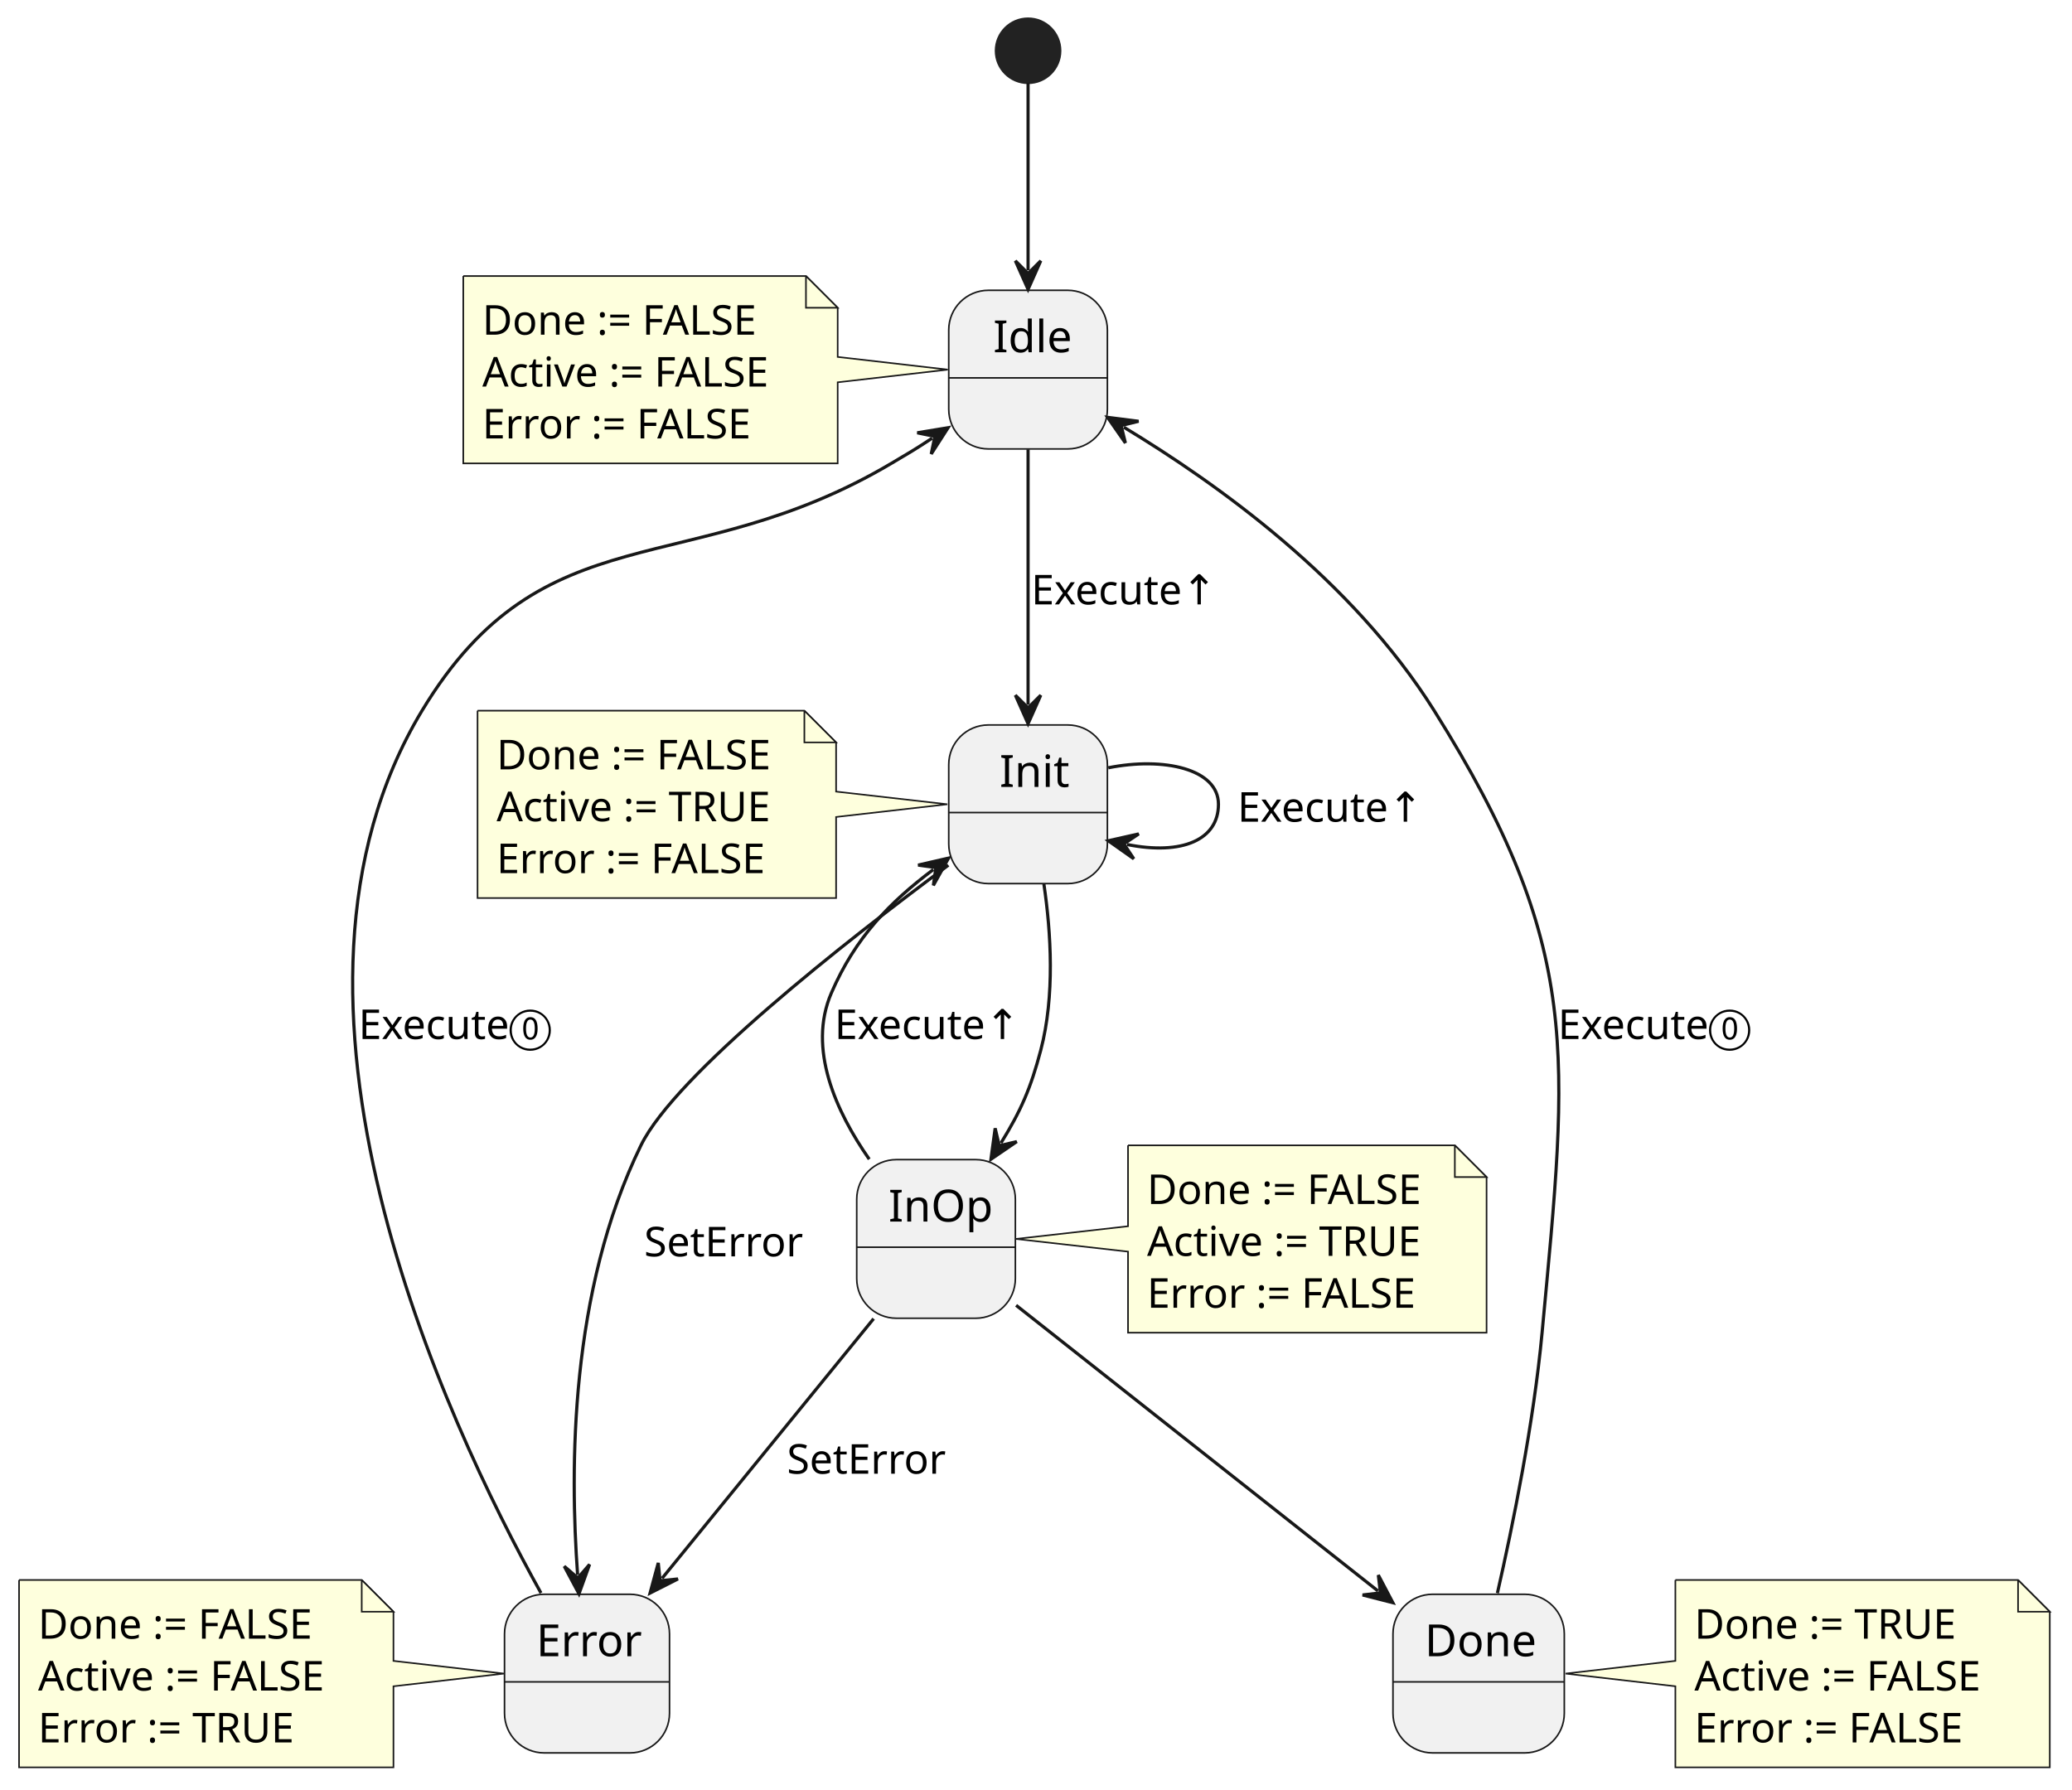
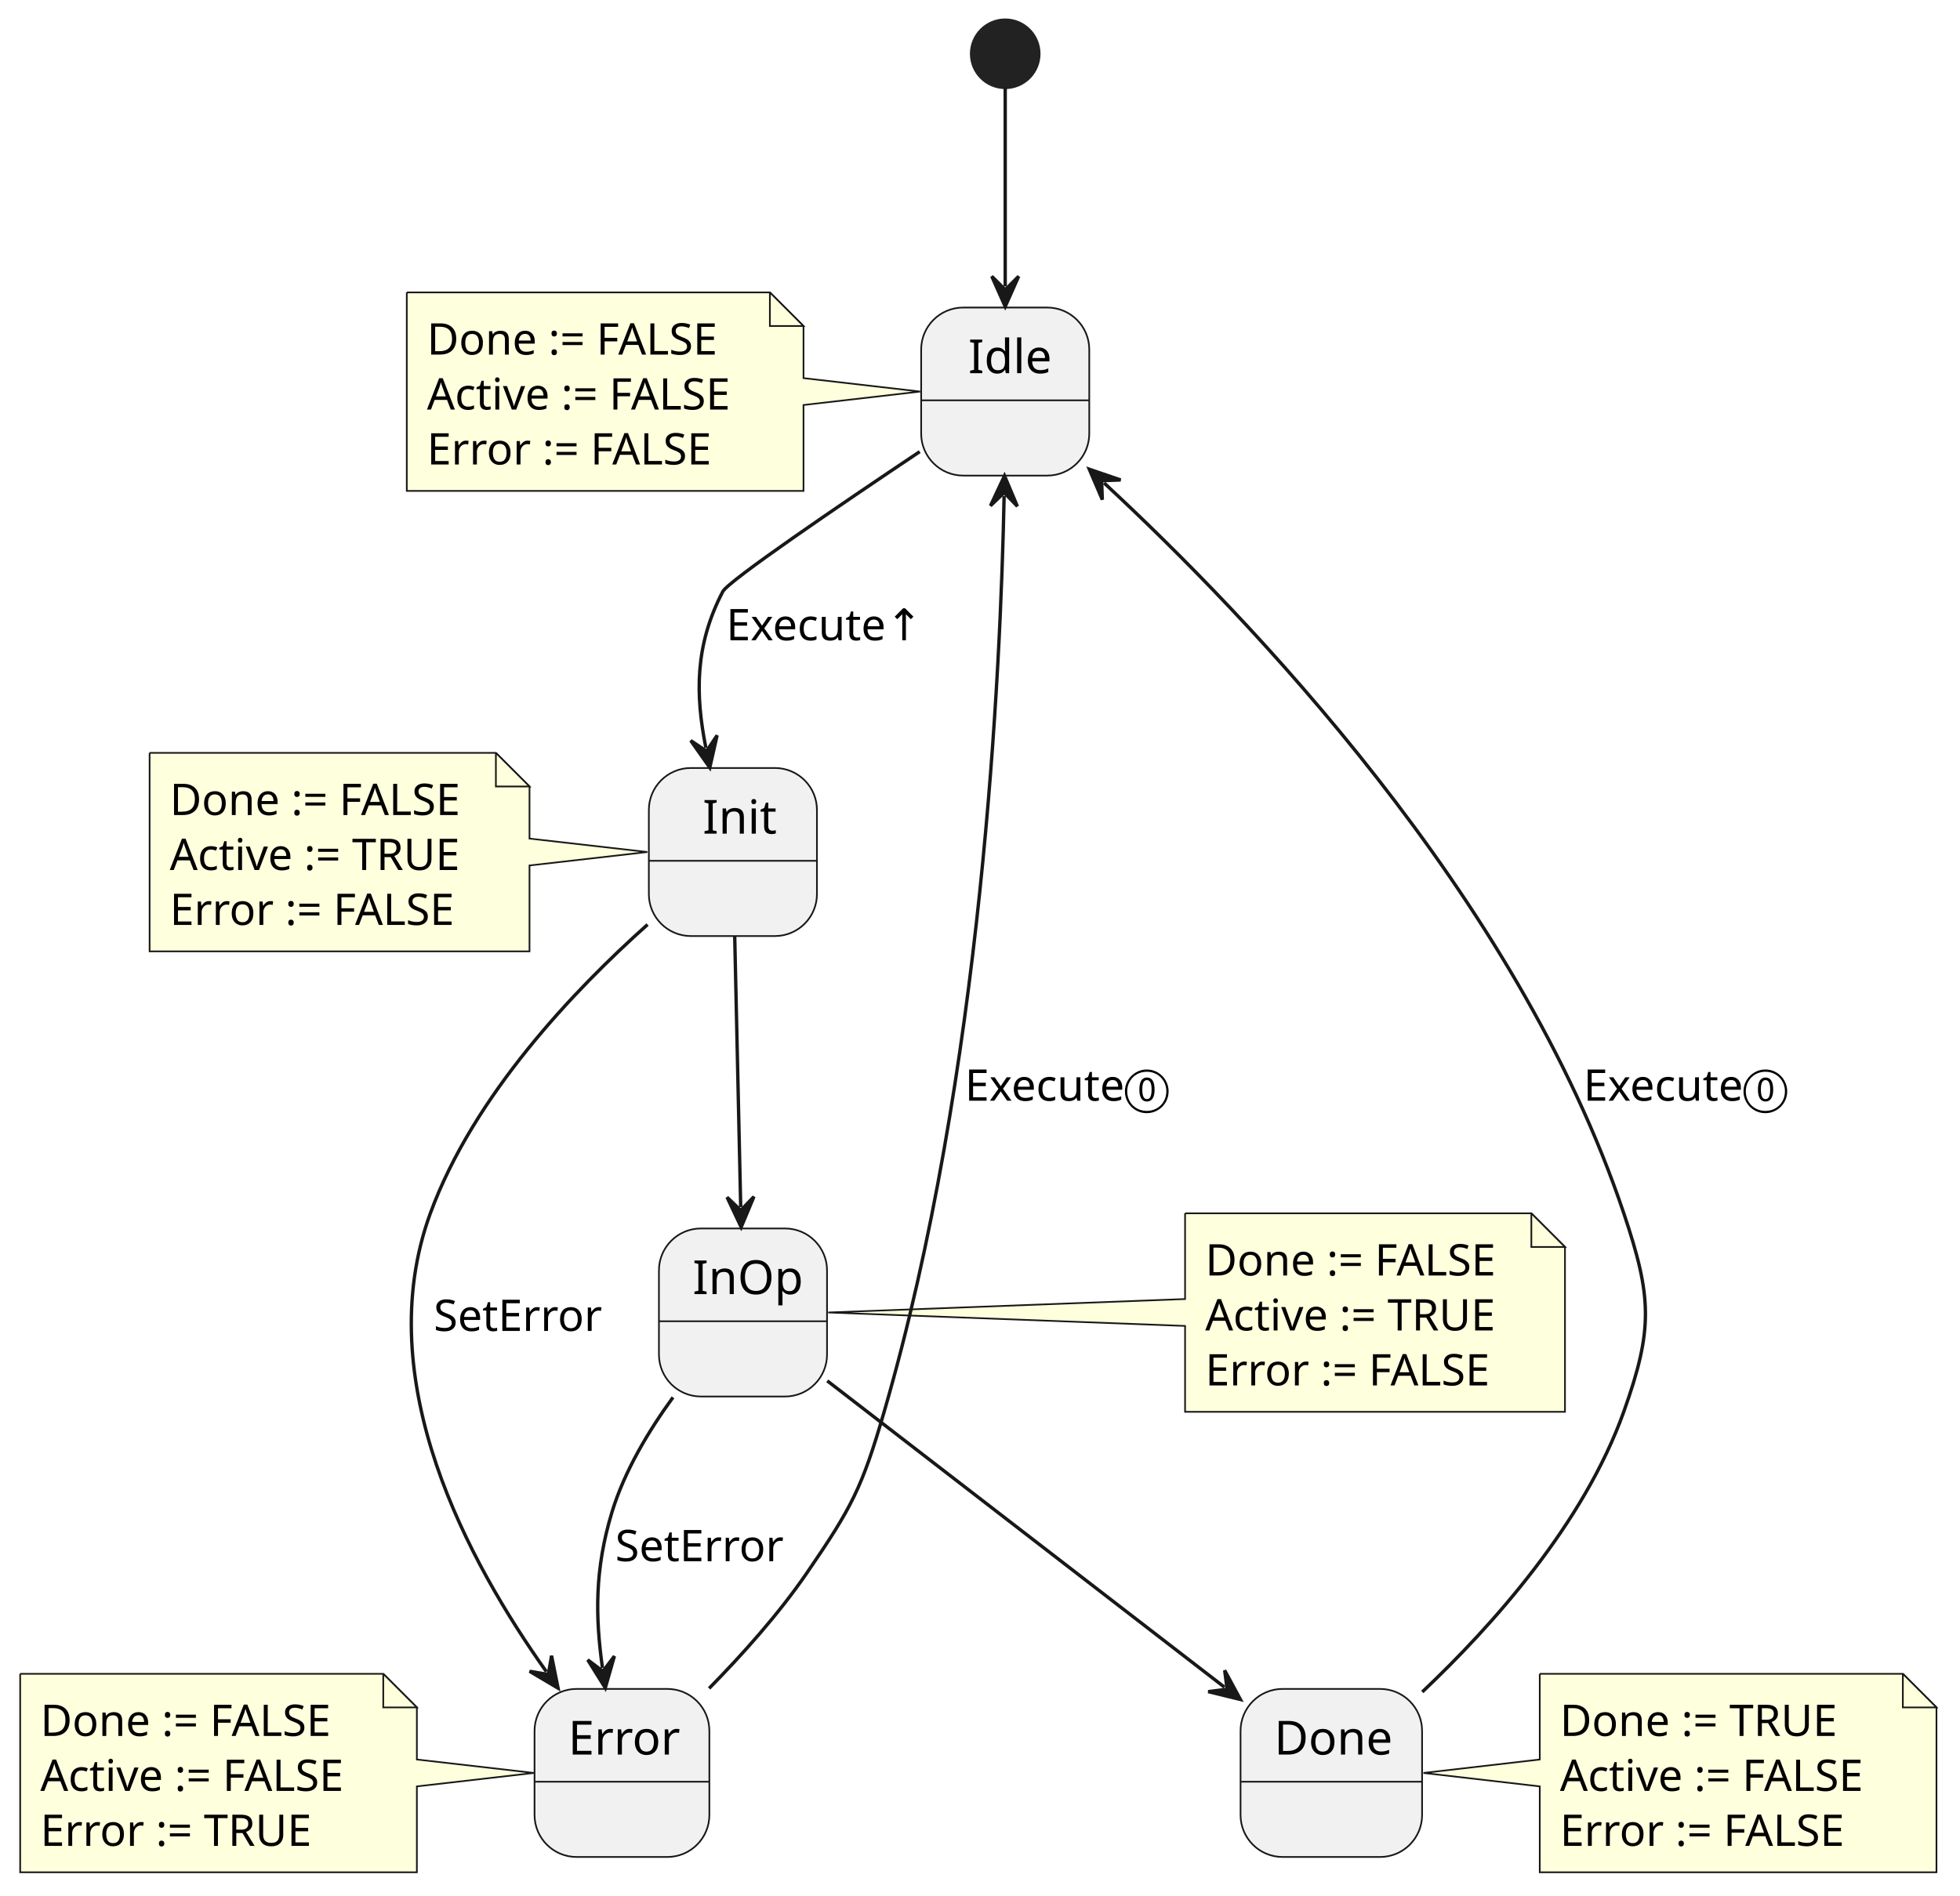
- <svg xmlns="http://www.w3.org/2000/svg" contentStyleType="text/css" height="564px" preserveAspectRatio="none" style="width:653px;height:564px;background:#FFFFFF;" version="1.1" viewBox="0 0 653 564" width="653px" zoomAndPan="magnify">
+ <svg xmlns="http://www.w3.org/2000/svg" contentStyleType="text/css" height="564px" preserveAspectRatio="none" style="width:583px;height:564px;background:#FFFFFF;" version="1.1" viewBox="0 0 583 564" width="583px" zoomAndPan="magnify">
  <defs />
  <g>
-     <ellipse cx="324" cy="16" fill="#222222" rx="10" ry="10" style="stroke:#222222;stroke-width:1.0;" />
+     <ellipse cx="299" cy="16" fill="#222222" rx="10" ry="10" style="stroke:#222222;stroke-width:1.0;" />
    <g id="Idle">
-       <rect fill="#F1F1F1" height="50" rx="12.5" ry="12.5" style="stroke:#181818;stroke-width:0.5;" width="50" x="299" y="91.5" />
-       <line style="stroke:#181818;stroke-width:0.5;" x1="299" x2="349" y1="119.109" y2="119.109" />
-       <text fill="#000000" font-family="sans-serif" font-size="14" lengthAdjust="spacing" textLength="22" x="313" y="111.033">Idle</text>
+       <rect fill="#F1F1F1" height="50" rx="12.5" ry="12.5" style="stroke:#181818;stroke-width:0.5;" width="50" x="274" y="91.5" />
+       <line style="stroke:#181818;stroke-width:0.5;" x1="274" x2="324" y1="119.109" y2="119.109" />
+       <text fill="#000000" font-family="sans-serif" font-size="14" lengthAdjust="spacing" textLength="22" x="288" y="111.033">Idle</text>
    </g>
    <g id="Init">
-       <rect fill="#F1F1F1" height="50" rx="12.5" ry="12.5" style="stroke:#181818;stroke-width:0.5;" width="50" x="299" y="228.5" />
-       <line style="stroke:#181818;stroke-width:0.5;" x1="299" x2="349" y1="256.109" y2="256.109" />
-       <text fill="#000000" font-family="sans-serif" font-size="14" lengthAdjust="spacing" textLength="18" x="315" y="248.033">Init</text>
+       <rect fill="#F1F1F1" height="50" rx="12.5" ry="12.5" style="stroke:#181818;stroke-width:0.5;" width="50" x="193" y="228.5" />
+       <line style="stroke:#181818;stroke-width:0.5;" x1="193" x2="243" y1="256.109" y2="256.109" />
+       <text fill="#000000" font-family="sans-serif" font-size="14" lengthAdjust="spacing" textLength="18" x="209" y="248.033">Init</text>
    </g>
    <g id="elem_GMN7">
-       <path d="M146,87 L146,146.055 A0,0 0 0 0 146,146.055 L264,146.055 A0,0 0 0 0 264,146.055 L264,120.5 L298.7,116.5 L264,112.5 L264,97 L254,87 L146,87 A0,0 0 0 0 146,87 " fill="#FEFFDD" style="stroke:#181818;stroke-width:0.5;" />
-       <path d="M254,87 L254,97 L264,97 L254,87 " fill="#FEFFDD" style="stroke:#181818;stroke-width:0.5;" />
-       <text fill="#000000" font-family="sans-serif" font-size="13" lengthAdjust="spacing" textLength="92" x="152" y="105.495">Done := FALSE</text>
-       <text fill="#000000" font-family="sans-serif" font-size="13" lengthAdjust="spacing" textLength="97" x="152" y="121.847">Active := FALSE</text>
-       <text fill="#000000" font-family="sans-serif" font-size="13" lengthAdjust="spacing" textLength="90" x="152" y="138.198">Error := FALSE</text>
+       <path d="M121,87 L121,146.055 A0,0 0 0 0 121,146.055 L239,146.055 A0,0 0 0 0 239,146.055 L239,120.5 L273.7,116.5 L239,112.5 L239,97 L229,87 L121,87 A0,0 0 0 0 121,87 " fill="#FEFFDD" style="stroke:#181818;stroke-width:0.5;" />
+       <path d="M229,87 L229,97 L239,97 L229,87 " fill="#FEFFDD" style="stroke:#181818;stroke-width:0.5;" />
+       <text fill="#000000" font-family="sans-serif" font-size="13" lengthAdjust="spacing" textLength="92" x="127" y="105.495">Done := FALSE</text>
+       <text fill="#000000" font-family="sans-serif" font-size="13" lengthAdjust="spacing" textLength="97" x="127" y="121.847">Active := FALSE</text>
+       <text fill="#000000" font-family="sans-serif" font-size="13" lengthAdjust="spacing" textLength="90" x="127" y="138.198">Error := FALSE</text>
    </g>
    <g id="Error">
      <rect fill="#F1F1F1" height="50" rx="12.5" ry="12.5" style="stroke:#181818;stroke-width:0.5;" width="52" x="159" y="502.5" />
      <line style="stroke:#181818;stroke-width:0.5;" x1="159" x2="211" y1="530.109" y2="530.109" />
      <text fill="#000000" font-family="sans-serif" font-size="14" lengthAdjust="spacing" textLength="32" x="169" y="522.033">Error</text>
    </g>
    <g id="InOp">
-       <rect fill="#F1F1F1" height="50" rx="12.5" ry="12.5" style="stroke:#181818;stroke-width:0.5;" width="50" x="270" y="365.5" />
-       <line style="stroke:#181818;stroke-width:0.5;" x1="270" x2="320" y1="393.109" y2="393.109" />
-       <text fill="#000000" font-family="sans-serif" font-size="14" lengthAdjust="spacing" textLength="30" x="280" y="385.033">InOp</text>
+       <rect fill="#F1F1F1" height="50" rx="12.5" ry="12.5" style="stroke:#181818;stroke-width:0.5;" width="50" x="196" y="365.5" />
+       <line style="stroke:#181818;stroke-width:0.5;" x1="196" x2="246" y1="393.109" y2="393.109" />
+       <text fill="#000000" font-family="sans-serif" font-size="14" lengthAdjust="spacing" textLength="30" x="206" y="385.033">InOp</text>
    </g>
-     <g id="elem_GMN15">
-       <path d="M150.5,224 L150.5,283.055 A0,0 0 0 0 150.5,283.055 L263.5,283.055 A0,0 0 0 0 263.5,283.055 L263.5,257.5 L298.55,253.5 L263.5,249.5 L263.5,234 L253.5,224 L150.5,224 A0,0 0 0 0 150.5,224 " fill="#FEFFDD" style="stroke:#181818;stroke-width:0.5;" />
-       <path d="M253.5,224 L253.5,234 L263.5,234 L253.5,224 " fill="#FEFFDD" style="stroke:#181818;stroke-width:0.5;" />
-       <text fill="#000000" font-family="sans-serif" font-size="13" lengthAdjust="spacing" textLength="92" x="156.5" y="242.495">Done := FALSE</text>
-       <text fill="#000000" font-family="sans-serif" font-size="13" lengthAdjust="spacing" textLength="89" x="156.5" y="258.847">Active := TRUE</text>
-       <text fill="#000000" font-family="sans-serif" font-size="13" lengthAdjust="spacing" textLength="90" x="156.5" y="275.198">Error := FALSE</text>
+     <g id="elem_GMN14">
+       <path d="M44.5,224 L44.5,283.055 A0,0 0 0 0 44.5,283.055 L157.5,283.055 A0,0 0 0 0 157.5,283.055 L157.5,257.5 L192.55,253.5 L157.5,249.5 L157.5,234 L147.5,224 L44.5,224 A0,0 0 0 0 44.5,224 " fill="#FEFFDD" style="stroke:#181818;stroke-width:0.5;" />
+       <path d="M147.5,224 L147.5,234 L157.5,234 L147.5,224 " fill="#FEFFDD" style="stroke:#181818;stroke-width:0.5;" />
+       <text fill="#000000" font-family="sans-serif" font-size="13" lengthAdjust="spacing" textLength="92" x="50.5" y="242.495">Done := FALSE</text>
+       <text fill="#000000" font-family="sans-serif" font-size="13" lengthAdjust="spacing" textLength="89" x="50.5" y="258.847">Active := TRUE</text>
+       <text fill="#000000" font-family="sans-serif" font-size="13" lengthAdjust="spacing" textLength="90" x="50.5" y="275.198">Error := FALSE</text>
    </g>
    <g id="Done">
-       <rect fill="#F1F1F1" height="50" rx="12.5" ry="12.5" style="stroke:#181818;stroke-width:0.5;" width="54" x="439" y="502.5" />
-       <line style="stroke:#181818;stroke-width:0.5;" x1="439" x2="493" y1="530.109" y2="530.109" />
-       <text fill="#000000" font-family="sans-serif" font-size="14" lengthAdjust="spacing" textLength="34" x="449" y="522.033">Done</text>
+       <rect fill="#F1F1F1" height="50" rx="12.5" ry="12.5" style="stroke:#181818;stroke-width:0.5;" width="54" x="369" y="502.5" />
+       <line style="stroke:#181818;stroke-width:0.5;" x1="369" x2="423" y1="530.109" y2="530.109" />
+       <text fill="#000000" font-family="sans-serif" font-size="14" lengthAdjust="spacing" textLength="34" x="379" y="522.033">Done</text>
    </g>
-     <g id="elem_GMN22">
-       <path d="M355.5,361 L355.5,386.5 L320.14,390.5 L355.5,394.5 L355.5,420.055 A0,0 0 0 0 355.5,420.055 L468.5,420.055 A0,0 0 0 0 468.5,420.055 L468.5,371 L458.5,361 L355.5,361 A0,0 0 0 0 355.5,361 " fill="#FEFFDD" style="stroke:#181818;stroke-width:0.5;" />
-       <path d="M458.5,361 L458.5,371 L468.5,371 L458.5,361 " fill="#FEFFDD" style="stroke:#181818;stroke-width:0.5;" />
-       <text fill="#000000" font-family="sans-serif" font-size="13" lengthAdjust="spacing" textLength="92" x="361.5" y="379.495">Done := FALSE</text>
-       <text fill="#000000" font-family="sans-serif" font-size="13" lengthAdjust="spacing" textLength="89" x="361.5" y="395.847">Active := TRUE</text>
-       <text fill="#000000" font-family="sans-serif" font-size="13" lengthAdjust="spacing" textLength="90" x="361.5" y="412.198">Error := FALSE</text>
+     <g id="elem_GMN20">
+       <path d="M352.5,361 L352.5,386.5 L246.34,390.5 L352.5,394.5 L352.5,420.055 A0,0 0 0 0 352.5,420.055 L465.5,420.055 A0,0 0 0 0 465.5,420.055 L465.5,371 L455.5,361 L352.5,361 A0,0 0 0 0 352.5,361 " fill="#FEFFDD" style="stroke:#181818;stroke-width:0.5;" />
+       <path d="M455.5,361 L455.5,371 L465.5,371 L455.5,361 " fill="#FEFFDD" style="stroke:#181818;stroke-width:0.5;" />
+       <text fill="#000000" font-family="sans-serif" font-size="13" lengthAdjust="spacing" textLength="92" x="358.5" y="379.495">Done := FALSE</text>
+       <text fill="#000000" font-family="sans-serif" font-size="13" lengthAdjust="spacing" textLength="89" x="358.5" y="395.847">Active := TRUE</text>
+       <text fill="#000000" font-family="sans-serif" font-size="13" lengthAdjust="spacing" textLength="90" x="358.5" y="412.198">Error := FALSE</text>
    </g>
-     <g id="elem_GMN26">
+     <g id="elem_GMN24">
      <path d="M6,498 L6,557.055 A0,0 0 0 0 6,557.055 L124,557.055 A0,0 0 0 0 124,557.055 L124,531.5 L158.82,527.5 L124,523.5 L124,508 L114,498 L6,498 A0,0 0 0 0 6,498 " fill="#FEFFDD" style="stroke:#181818;stroke-width:0.5;" />
      <path d="M114,498 L114,508 L124,508 L114,498 " fill="#FEFFDD" style="stroke:#181818;stroke-width:0.5;" />
      <text fill="#000000" font-family="sans-serif" font-size="13" lengthAdjust="spacing" textLength="92" x="12" y="516.495">Done := FALSE</text>
      <text fill="#000000" font-family="sans-serif" font-size="13" lengthAdjust="spacing" textLength="97" x="12" y="532.847">Active := FALSE</text>
      <text fill="#000000" font-family="sans-serif" font-size="13" lengthAdjust="spacing" textLength="82" x="12" y="549.198">Error := TRUE</text>
    </g>
-     <g id="elem_GMN30">
-       <path d="M528,498 L528,523.5 L493.41,527.5 L528,531.5 L528,557.055 A0,0 0 0 0 528,557.055 L646,557.055 A0,0 0 0 0 646,557.055 L646,508 L636,498 L528,498 A0,0 0 0 0 528,498 " fill="#FEFFDD" style="stroke:#181818;stroke-width:0.5;" />
-       <path d="M636,498 L636,508 L646,508 L636,498 " fill="#FEFFDD" style="stroke:#181818;stroke-width:0.5;" />
-       <text fill="#000000" font-family="sans-serif" font-size="13" lengthAdjust="spacing" textLength="84" x="534" y="516.495">Done := TRUE</text>
-       <text fill="#000000" font-family="sans-serif" font-size="13" lengthAdjust="spacing" textLength="97" x="534" y="532.847">Active := FALSE</text>
-       <text fill="#000000" font-family="sans-serif" font-size="13" lengthAdjust="spacing" textLength="90" x="534" y="549.198">Error := FALSE</text>
+     <g id="elem_GMN28">
+       <path d="M458,498 L458,523.5 L423.41,527.5 L458,531.5 L458,557.055 A0,0 0 0 0 458,557.055 L576,557.055 A0,0 0 0 0 576,557.055 L576,508 L566,498 L458,498 A0,0 0 0 0 458,498 " fill="#FEFFDD" style="stroke:#181818;stroke-width:0.5;" />
+       <path d="M566,498 L566,508 L576,508 L566,498 " fill="#FEFFDD" style="stroke:#181818;stroke-width:0.5;" />
+       <text fill="#000000" font-family="sans-serif" font-size="13" lengthAdjust="spacing" textLength="84" x="464" y="516.495">Done := TRUE</text>
+       <text fill="#000000" font-family="sans-serif" font-size="13" lengthAdjust="spacing" textLength="97" x="464" y="532.847">Active := FALSE</text>
+       <text fill="#000000" font-family="sans-serif" font-size="13" lengthAdjust="spacing" textLength="90" x="464" y="549.198">Error := FALSE</text>
    </g>
    <g id="link_*start*_Idle">
-       <path d="M324,26.09 C324,40.76 324,64.13 324,85.21 " fill="none" id="*start*-to-Idle" style="stroke:#181818;stroke-width:1.0;" />
-       <polygon fill="#181818" points="324,91.21,328,82.21,324,86.21,320,82.21,324,91.21" style="stroke:#181818;stroke-width:1.0;" />
+       <path d="M299,26.09 C299,40.76 299,64.13 299,85.21 " fill="none" id="*start*-to-Idle" style="stroke:#181818;stroke-width:1.0;" />
+       <polygon fill="#181818" points="299,91.21,303,82.21,299,86.21,295,82.21,299,91.21" style="stroke:#181818;stroke-width:1.0;" />
    </g>
    <g id="link_Idle_Init">
-       <path d="M324,141.64 C324,166.06 324,197.61 324,222.12 " fill="none" id="Idle-to-Init" style="stroke:#181818;stroke-width:1.0;" />
-       <polygon fill="#181818" points="324,228.12,328,219.12,324,223.12,320,219.12,324,228.12" style="stroke:#181818;stroke-width:1.0;" />
-       <text fill="#000000" font-family="sans-serif" font-size="13" lengthAdjust="spacing" textLength="56" x="325" y="190.495">Execute↑</text>
-     </g>
-     <g id="link_Init_Init">
-       <path d="M349.28,242 C366.77,238.51 384,242.34 384,253.5 C384,264.66 372.654,269.664 355.164,266.174 " fill="none" id="Init-to-Init" style="stroke:#181818;stroke-width:1.0;" />
-       <polygon fill="#181818" points="349.28,265,357.323,270.684,354.183,265.978,358.889,262.839,349.28,265" style="stroke:#181818;stroke-width:1.0;" />
-       <text fill="#000000" font-family="sans-serif" font-size="13" lengthAdjust="spacing" textLength="56" x="390" y="258.995">Execute↑</text>
+       <path d="M273.57,134.38 C249.45,150.51 216.66,172.83 215,176 C206.63,192.02 206.833,206.725 209.963,222.505 " fill="none" id="Idle-to-Init" style="stroke:#181818;stroke-width:1.0;" />
+       <polygon fill="#181818" points="211.13,228.39,213.303,218.784,210.157,223.486,205.455,220.34,211.13,228.39" style="stroke:#181818;stroke-width:1.0;" />
+       <text fill="#000000" font-family="sans-serif" font-size="13" lengthAdjust="spacing" textLength="56" x="216" y="190.495">Execute↑</text>
    </g>
    <g id="link_Init_Error">
-       <path d="M298.88,272.69 C266.45,296.77 212.85,338.77 202,361 C179.51,407.07 179.606,462.836 182.036,496.376 " fill="none" id="Init-to-Error" style="stroke:#181818;stroke-width:1.0;" />
-       <polygon fill="#181818" points="182.47,502.36,185.809,493.094,182.109,497.373,177.83,493.673,182.47,502.36" style="stroke:#181818;stroke-width:1.0;" />
-       <text fill="#000000" font-family="sans-serif" font-size="13" lengthAdjust="spacing" textLength="48" x="203" y="395.995">SetError</text>
+       <path d="M192.62,275.08 C170.78,294.56 140.81,325.99 128,361 C109.72,410.94 139.6,465.046 162.53,497.385 " fill="none" id="Init-to-Error" style="stroke:#181818;stroke-width:1.0;" />
+       <polygon fill="#181818" points="166,502.28,164.058,492.625,163.108,498.201,157.531,497.252,166,502.28" style="stroke:#181818;stroke-width:1.0;" />
+       <text fill="#000000" font-family="sans-serif" font-size="13" lengthAdjust="spacing" textLength="48" x="129" y="395.995">SetError</text>
    </g>
    <g id="link_Init_InOp">
-       <path d="M328.99,278.66 C331.24,293.91 332.49,313.89 328,331 C324.83,343.07 321.705,350.166 315.455,360.276 " fill="none" id="Init-to-InOp" style="stroke:#181818;stroke-width:1.0;" />
-       <polygon fill="#181818" points="312.3,365.38,320.435,359.828,314.929,361.127,313.63,355.621,312.3,365.38" style="stroke:#181818;stroke-width:1.0;" />
-     </g>
-     <g id="link_InOp_Init">
-       <path d="M273.95,365.38 C263.45,350.32 254.44,330.53 262,313 C269.56,295.47 280.452,284.353 294.152,274.063 " fill="none" id="InOp-to-Init" style="stroke:#181818;stroke-width:1.0;" />
-       <polygon fill="#181818" points="298.95,270.46,289.351,272.667,294.952,273.463,294.156,279.063,298.95,270.46" style="stroke:#181818;stroke-width:1.0;" />
-       <text fill="#000000" font-family="sans-serif" font-size="13" lengthAdjust="spacing" textLength="56" x="263" y="327.495">Execute↑</text>
+       <path d="M218.54,278.64 C219.08,303.06 219.775,334.611 220.325,359.122 " fill="none" id="Init-to-InOp" style="stroke:#181818;stroke-width:1.0;" />
+       <polygon fill="#181818" points="220.46,365.12,224.257,356.033,220.348,360.121,216.259,356.212,220.46,365.12" style="stroke:#181818;stroke-width:1.0;" />
    </g>
    <g id="link_InOp_Done">
-       <path d="M320.23,411.42 C352,436.5 401.661,475.702 434.261,501.442 " fill="none" id="InOp-to-Done" style="stroke:#181818;stroke-width:1.0;" />
-       <polygon fill="#181818" points="438.97,505.16,434.385,496.443,435.046,502.062,429.428,502.722,438.97,505.16" style="stroke:#181818;stroke-width:1.0;" />
+       <path d="M246.07,410.84 C278.68,436 330.67,476.095 364.21,501.975 " fill="none" id="InOp-to-Done" style="stroke:#181818;stroke-width:1.0;" />
+       <polygon fill="#181818" points="368.96,505.64,364.278,496.975,365.001,502.586,359.391,503.309,368.96,505.64" style="stroke:#181818;stroke-width:1.0;" />
    </g>
    <g id="link_InOp_Error">
-       <path d="M275.33,415.64 C255.44,440.06 228.63,472.959 208.66,497.469 " fill="none" id="InOp-to-Error" style="stroke:#181818;stroke-width:1.0;" />
-       <polygon fill="#181818" points="204.87,502.12,213.656,497.669,208.028,498.244,207.454,492.616,204.87,502.12" style="stroke:#181818;stroke-width:1.0;" />
-       <text fill="#000000" font-family="sans-serif" font-size="13" lengthAdjust="spacing" textLength="48" x="248" y="464.495">SetError</text>
+       <path d="M200.18,415.75 C192.94,425.69 185.71,437.73 182,450 C176.88,466.92 177.055,480.968 179.205,496.268 " fill="none" id="InOp-to-Error" style="stroke:#181818;stroke-width:1.0;" />
+       <polygon fill="#181818" points="180.04,502.21,182.749,492.741,179.344,497.259,174.827,493.854,180.04,502.21" style="stroke:#181818;stroke-width:1.0;" />
+       <text fill="#000000" font-family="sans-serif" font-size="13" lengthAdjust="spacing" textLength="48" x="183" y="464.495">SetError</text>
    </g>
    <g id="link_Error_Idle">
-       <path d="M170.49,502.1 C140.34,447.89 78.08,315.02 133,224 C171.41,160.34 217.04,183.92 281,146 C286.85,142.53 288.006,141.906 293.786,138.106 " fill="none" id="Error-to-Idle" style="stroke:#181818;stroke-width:1.0;" />
-       <polygon fill="#181818" points="298.8,134.81,289.082,136.412,294.622,137.557,293.477,143.096,298.8,134.81" style="stroke:#181818;stroke-width:1.0;" />
-       <text fill="#000000" font-family="sans-serif" font-size="13" lengthAdjust="spacing" textLength="59" x="113" y="327.495">Execute⓪</text>
+       <path d="M210.92,502.34 C220.78,492.31 231.65,480.19 240,468 C253.37,448.49 256.4,442.72 263,420 C292.21,319.44 297.652,199.479 298.672,147.559 " fill="none" id="Error-to-Idle" style="stroke:#181818;stroke-width:1.0;" />
+       <polygon fill="#181818" points="298.79,141.56,294.614,150.48,298.692,146.559,302.613,150.637,298.79,141.56" style="stroke:#181818;stroke-width:1.0;" />
+       <text fill="#000000" font-family="sans-serif" font-size="13" lengthAdjust="spacing" textLength="59" x="287" y="327.495">Execute⓪</text>
    </g>
    <g id="link_Done_Idle">
-       <path d="M471.91,502.15 C476.8,480.68 483.35,448.47 486,420 C494.19,331.97 498.97,298.91 452,224 C425.97,182.49 383.432,152.369 354.182,134.649 " fill="none" id="Done-to-Idle" style="stroke:#181818;stroke-width:1.0;" />
-       <polygon fill="#181818" points="349.05,131.54,354.675,139.625,353.327,134.131,358.82,132.782,349.05,131.54" style="stroke:#181818;stroke-width:1.0;" />
-       <text fill="#000000" font-family="sans-serif" font-size="13" lengthAdjust="spacing" textLength="59" x="491" y="327.495">Execute⓪</text>
+       <path d="M423.05,503.4 C443.91,483.68 471.13,453.28 483,420 C491.81,395.3 491.34,385.86 483,361 C451.24,266.3 370.888,183.122 328.408,143.692 " fill="none" id="Done-to-Idle" style="stroke:#181818;stroke-width:1.0;" />
+       <polygon fill="#181818" points="324.01,139.61,327.885,148.665,327.675,143.012,333.328,142.801,324.01,139.61" style="stroke:#181818;stroke-width:1.0;" />
+       <text fill="#000000" font-family="sans-serif" font-size="13" lengthAdjust="spacing" textLength="59" x="471" y="327.495">Execute⓪</text>
    </g>
  </g>
</svg>
